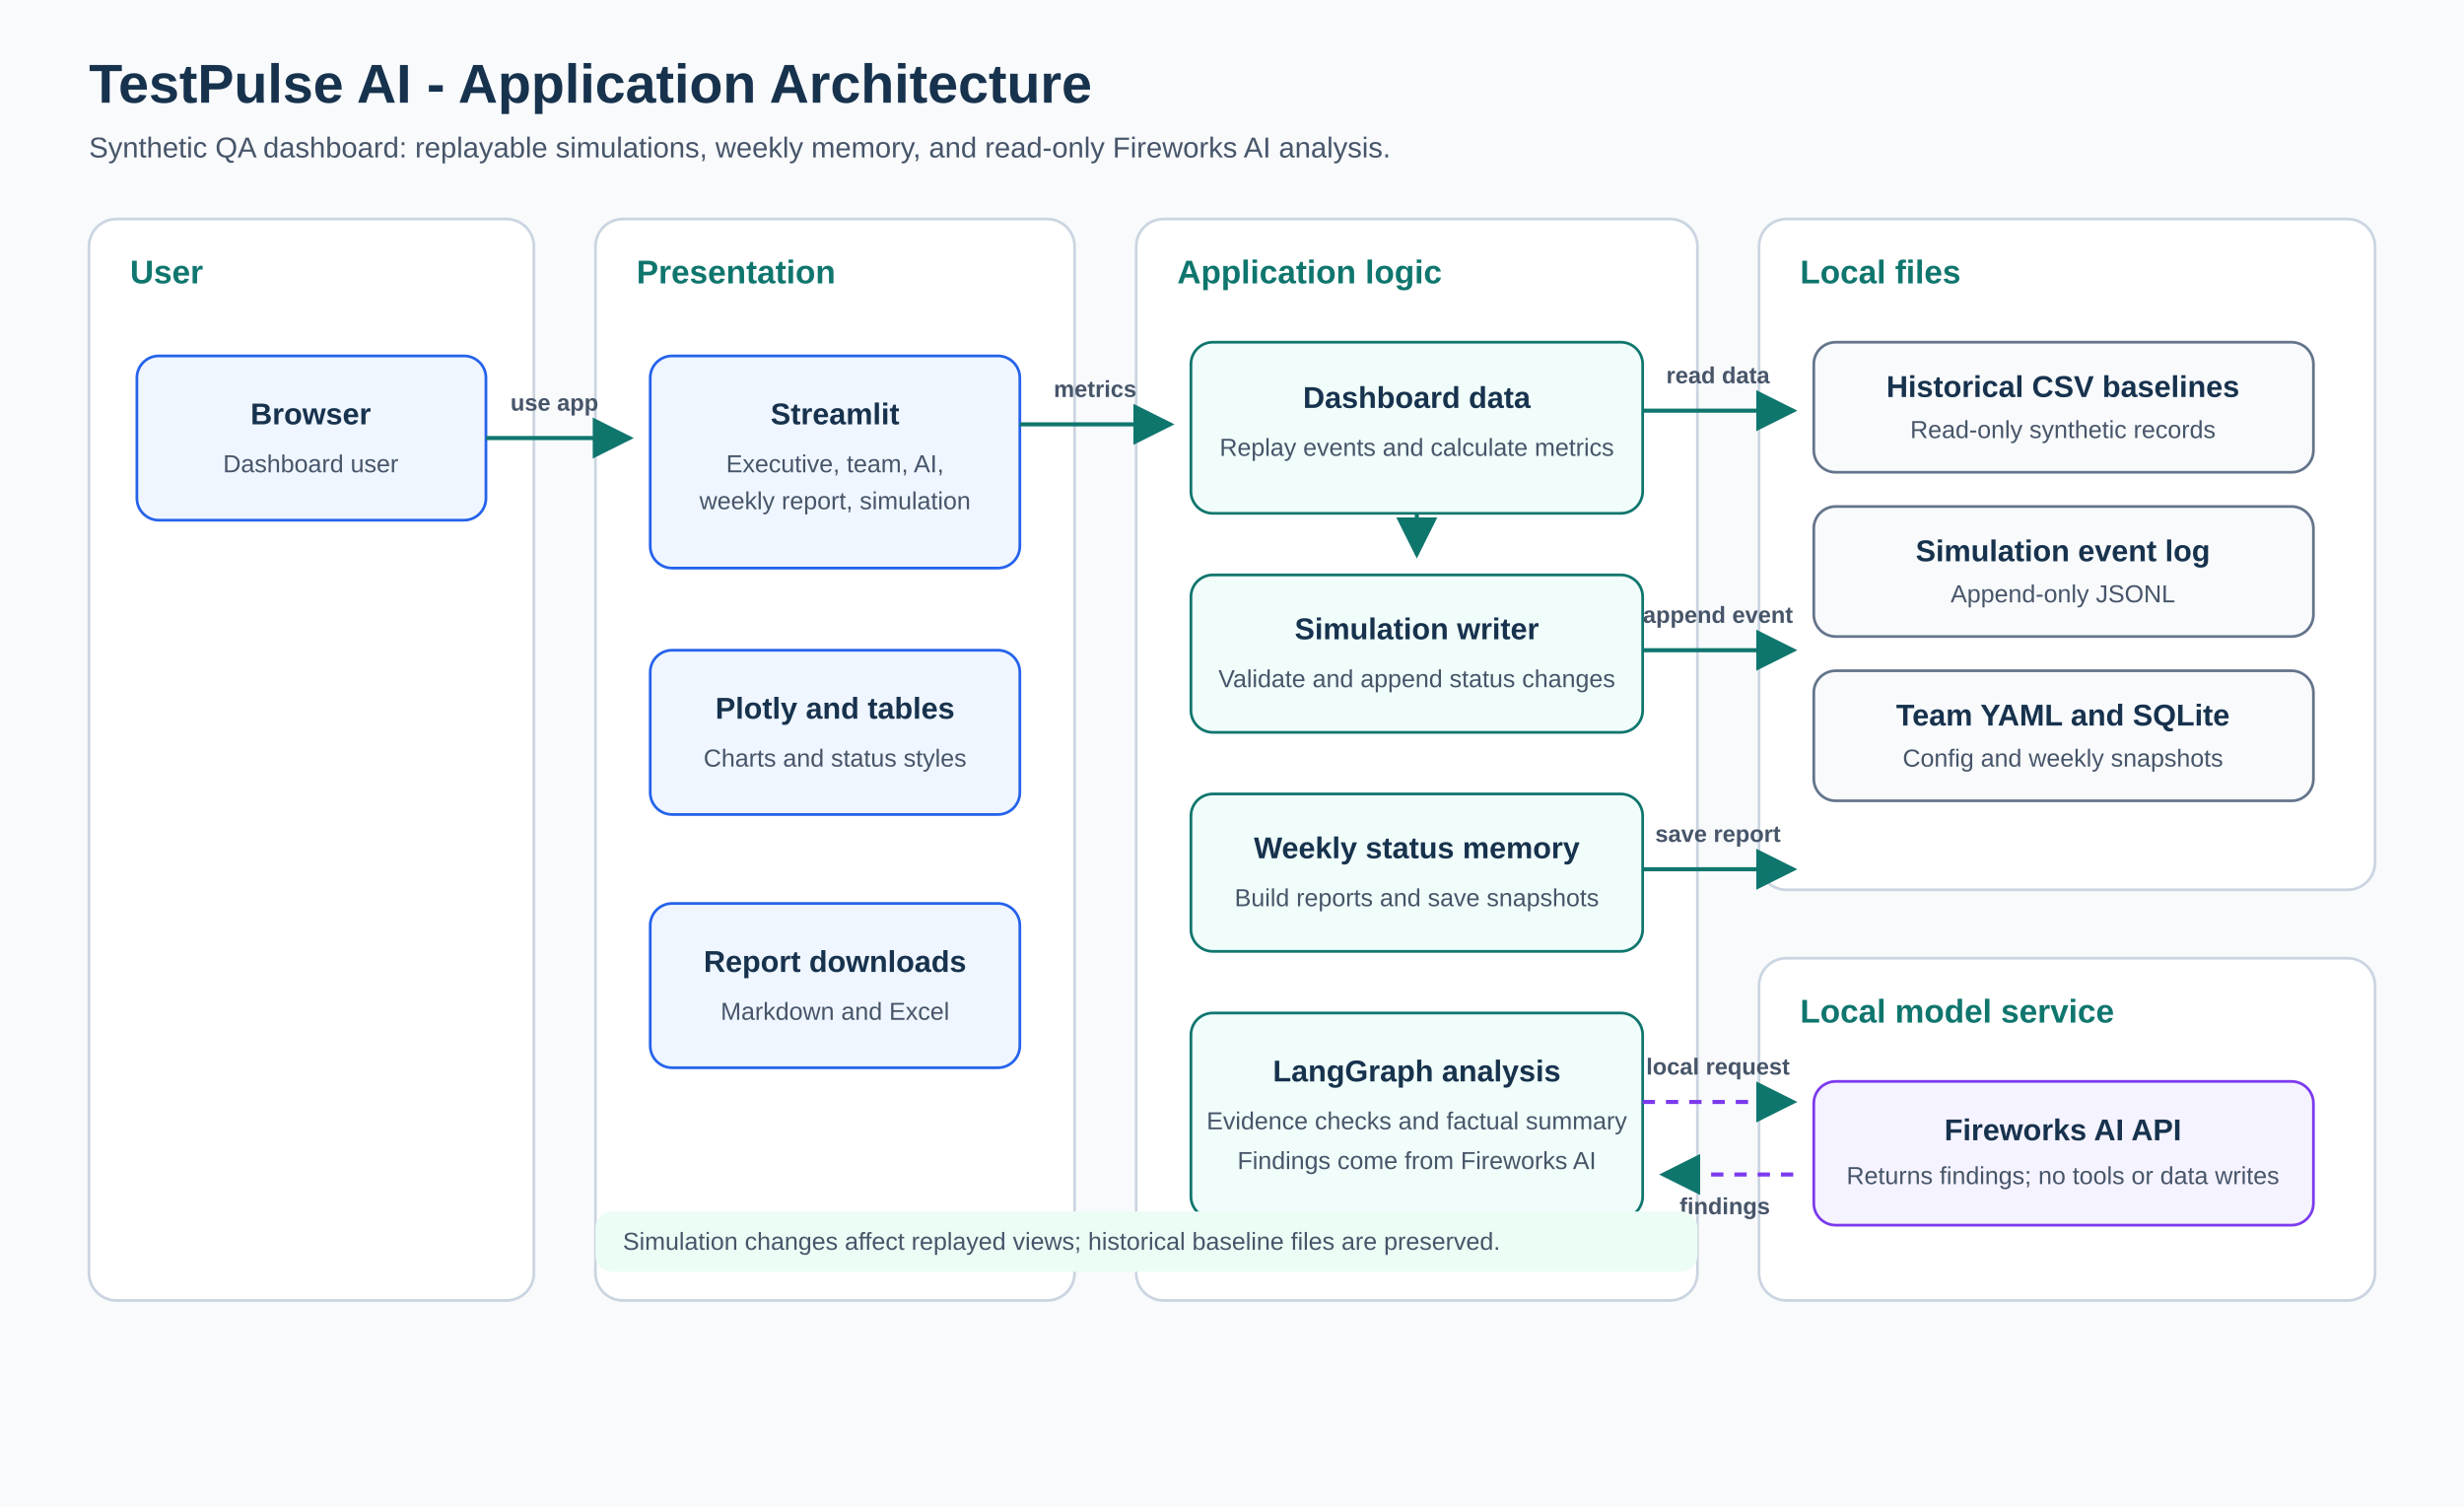
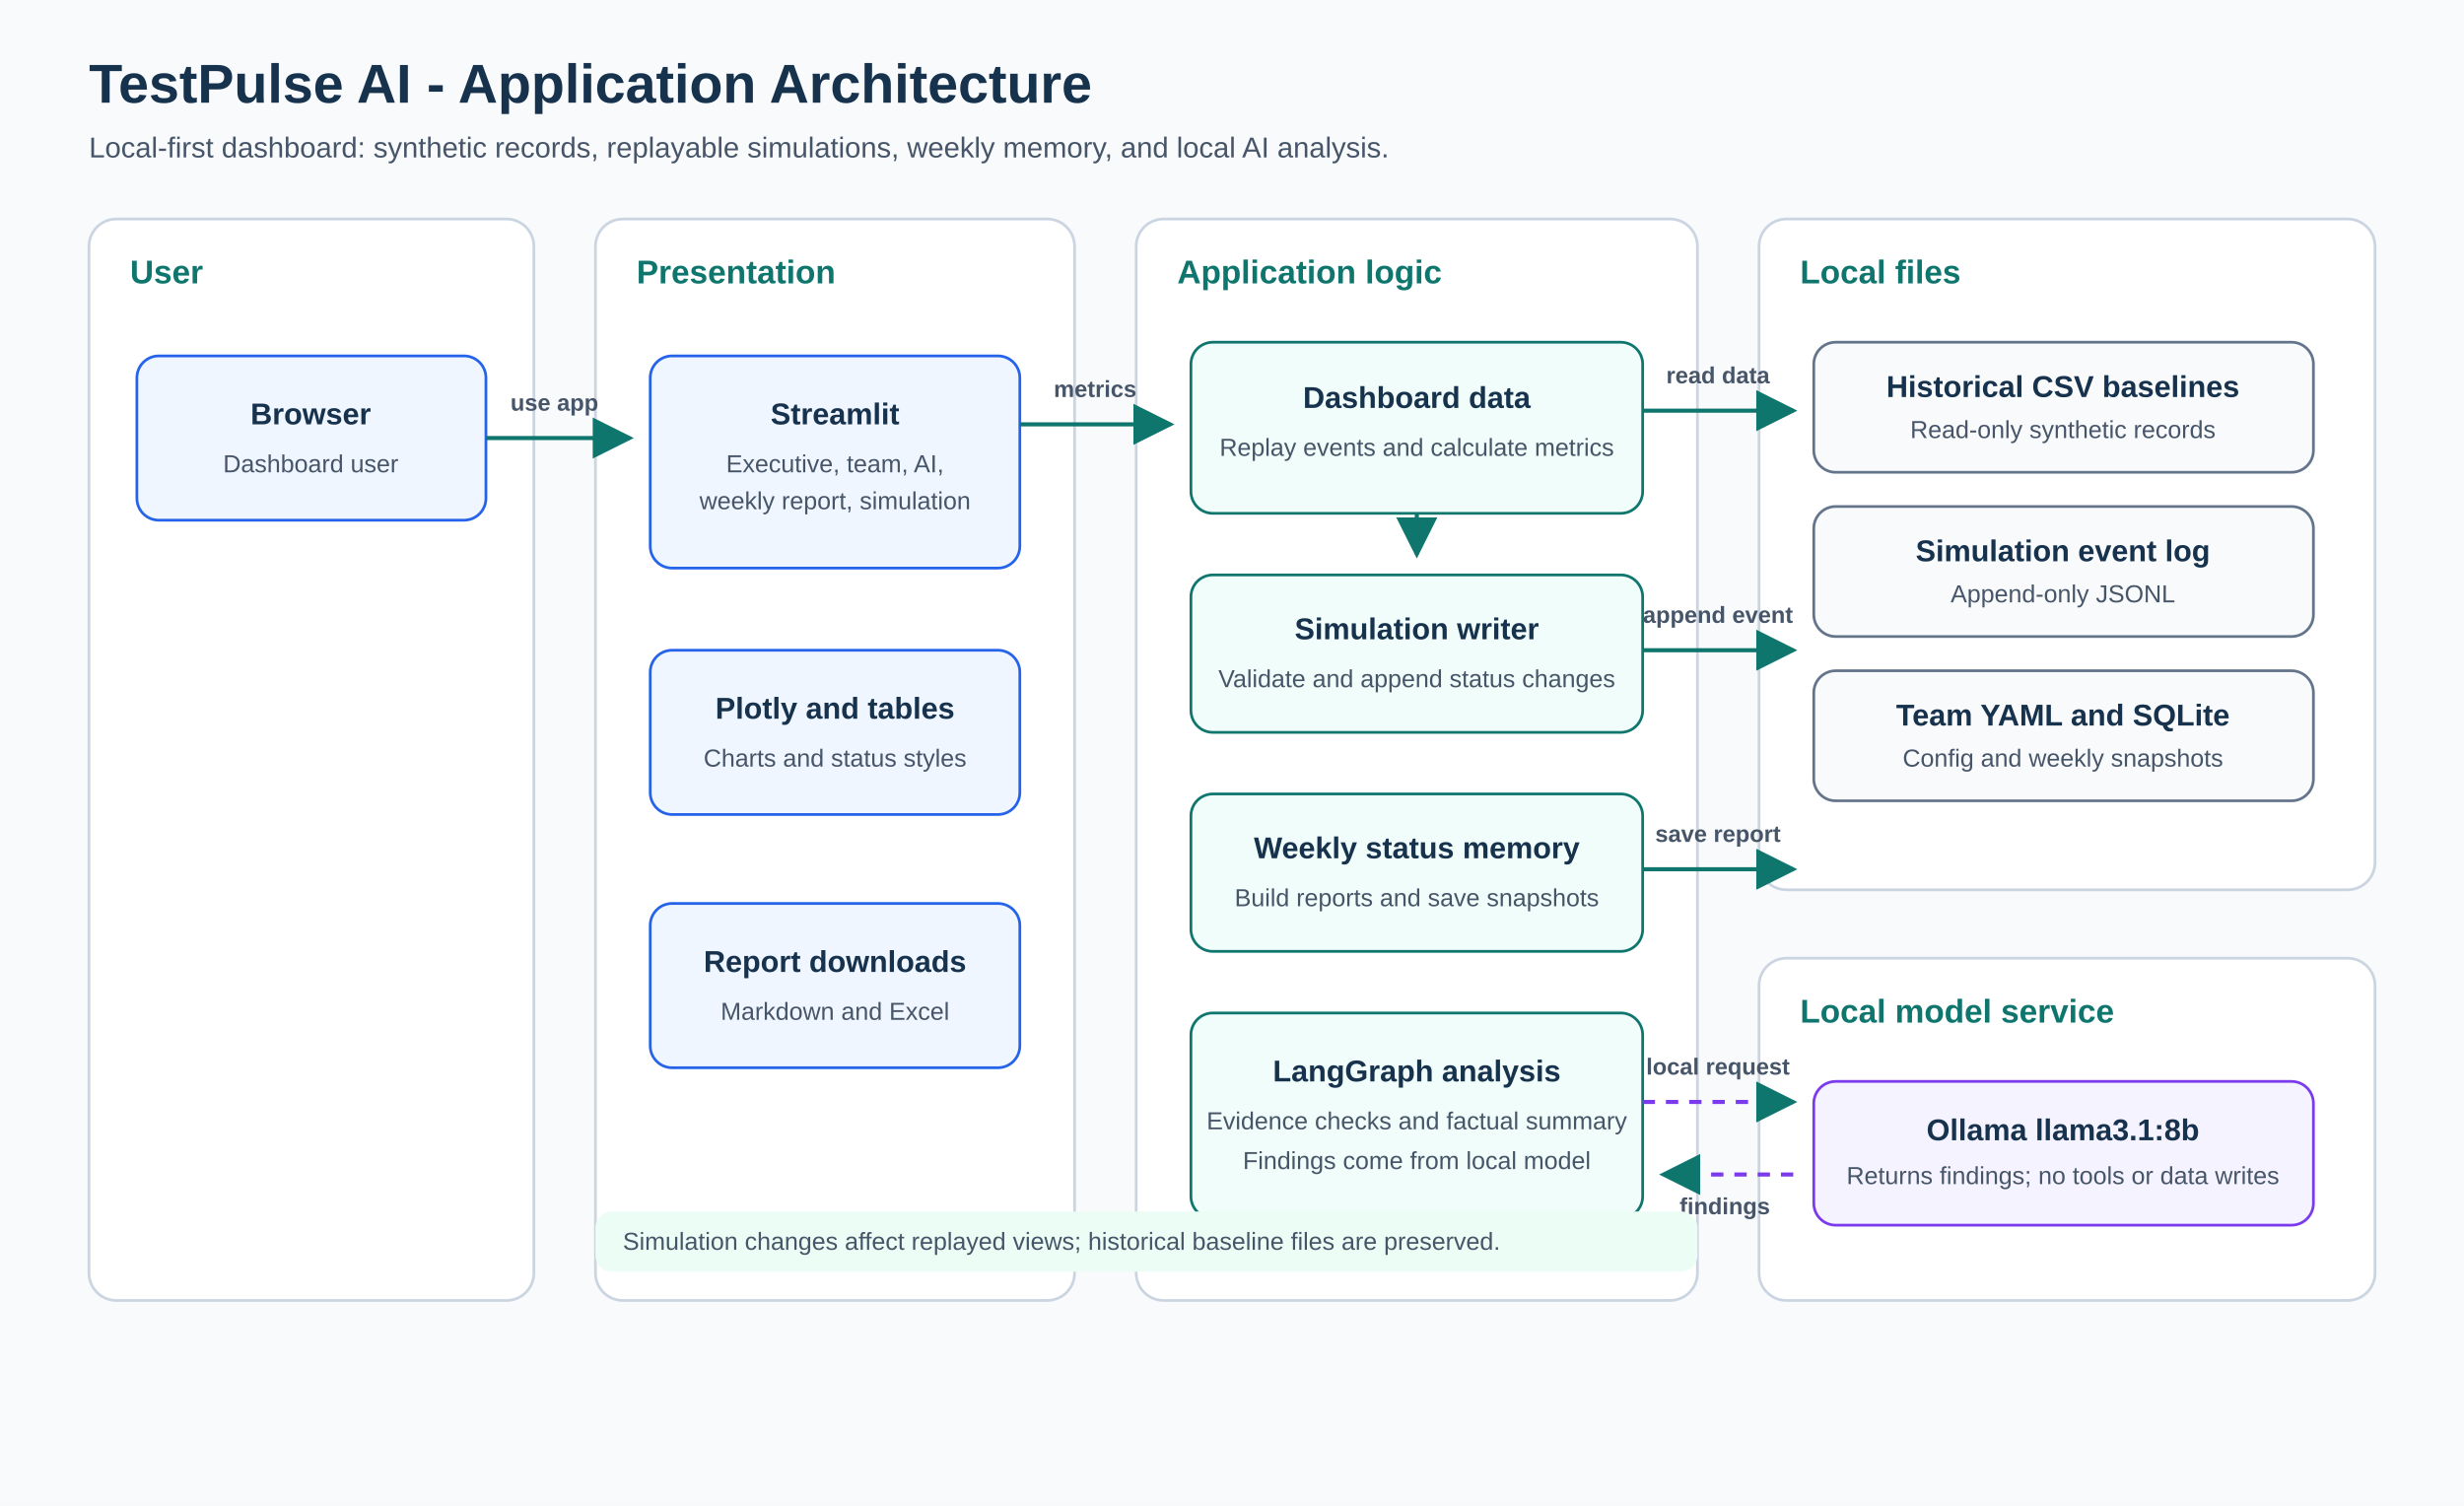
<svg xmlns="http://www.w3.org/2000/svg" width="1800" height="1100" viewBox="0 0 1800 1100" role="img" aria-labelledby="title description">
  <defs>
    <marker id="arrow" markerWidth="12" markerHeight="12" refX="10" refY="6" orient="auto">
      <path d="M1,1 L11,6 L1,11 Z" fill="#0F766E" />
    </marker>
    <style>
      text { font-family: "Segoe UI", Arial, sans-serif; fill: #17324D; }
      .title { font-size: 40px; font-weight: 700; }
      .subtitle { font-size: 21px; fill: #475569; }
      .layer { font-size: 24px; font-weight: 700; fill: #0F766E; }
      .node { font-size: 22px; font-weight: 600; }
      .detail { font-size: 18px; fill: #475569; }
      .group { fill: #FFFFFF; stroke: #CBD5E1; stroke-width: 2; }
      .ui { fill: #EFF6FF; stroke: #2563EB; stroke-width: 2; }
      .logic { fill: #F0FDFA; stroke: #0F766E; stroke-width: 2; }
      .store { fill: #F8FAFC; stroke: #64748B; stroke-width: 2; }
      .model { fill: #F5F3FF; stroke: #7C3AED; stroke-width: 2; }
      .arrow { fill: none; stroke: #0F766E; stroke-width: 3; marker-end: url(#arrow); }
      .dashed { fill: none; stroke: #7C3AED; stroke-width: 3; stroke-dasharray: 9 8; marker-end: url(#arrow); }
      .edge-label { font-size: 17px; font-weight: 600; fill: #475569; }
    </style>
  </defs>
  <rect width="1800" height="1100" fill="#F8FAFC" />
  <text x="65" y="75" class="title">TestPulse AI - Application Architecture</text>
-   <text x="65" y="115" class="subtitle">Synthetic QA dashboard: replayable simulations, weekly memory, and read-only Fireworks AI analysis.</text>
+   <text x="65" y="115" class="subtitle">Local-first dashboard: synthetic records, replayable simulations, weekly memory, and local AI analysis.</text>
  <rect x="65" y="160" width="325" height="790" rx="20" class="group" />
  <text x="95" y="207" class="layer">User</text>
  <rect x="100" y="260" width="255" height="120" rx="16" class="ui" />
  <text x="227" y="310" text-anchor="middle" class="node">Browser</text>
  <text x="227" y="345" text-anchor="middle" class="detail">Dashboard user</text>
  <rect x="435" y="160" width="350" height="790" rx="20" class="group" />
  <text x="465" y="207" class="layer">Presentation</text>
  <rect x="475" y="260" width="270" height="155" rx="16" class="ui" />
  <text x="610" y="310" text-anchor="middle" class="node">Streamlit</text>
  <text x="610" y="345" text-anchor="middle" class="detail">Executive, team, AI,</text>
  <text x="610" y="372" text-anchor="middle" class="detail">weekly report, simulation</text>
  <rect x="475" y="475" width="270" height="120" rx="16" class="ui" />
  <text x="610" y="525" text-anchor="middle" class="node">Plotly and tables</text>
  <text x="610" y="560" text-anchor="middle" class="detail">Charts and status styles</text>
  <rect x="475" y="660" width="270" height="120" rx="16" class="ui" />
  <text x="610" y="710" text-anchor="middle" class="node">Report downloads</text>
  <text x="610" y="745" text-anchor="middle" class="detail">Markdown and Excel</text>
  <rect x="830" y="160" width="410" height="790" rx="20" class="group" />
  <text x="860" y="207" class="layer">Application logic</text>
  <rect x="870" y="250" width="330" height="125" rx="16" class="logic" />
  <text x="1035" y="298" text-anchor="middle" class="node">Dashboard data</text>
  <text x="1035" y="333" text-anchor="middle" class="detail">Replay events and calculate metrics</text>
  <rect x="870" y="420" width="330" height="115" rx="16" class="logic" />
  <text x="1035" y="467" text-anchor="middle" class="node">Simulation writer</text>
  <text x="1035" y="502" text-anchor="middle" class="detail">Validate and append status changes</text>
  <rect x="870" y="580" width="330" height="115" rx="16" class="logic" />
  <text x="1035" y="627" text-anchor="middle" class="node">Weekly status memory</text>
  <text x="1035" y="662" text-anchor="middle" class="detail">Build reports and save snapshots</text>
  <rect x="870" y="740" width="330" height="150" rx="16" class="logic" />
  <text x="1035" y="790" text-anchor="middle" class="node">LangGraph analysis</text>
  <text x="1035" y="825" text-anchor="middle" class="detail">Evidence checks and factual summary</text>
-   <text x="1035" y="854" text-anchor="middle" class="detail">Findings come from Fireworks AI</text>
+   <text x="1035" y="854" text-anchor="middle" class="detail">Findings come from local model</text>
  <rect x="1285" y="160" width="450" height="490" rx="20" class="group" />
  <text x="1315" y="207" class="layer">Local files</text>
  <rect x="1325" y="250" width="365" height="95" rx="16" class="store" />
  <text x="1507" y="290" text-anchor="middle" class="node">Historical CSV baselines</text>
  <text x="1507" y="320" text-anchor="middle" class="detail">Read-only synthetic records</text>
  <rect x="1325" y="370" width="365" height="95" rx="16" class="store" />
  <text x="1507" y="410" text-anchor="middle" class="node">Simulation event log</text>
  <text x="1507" y="440" text-anchor="middle" class="detail">Append-only JSONL</text>
  <rect x="1325" y="490" width="365" height="95" rx="16" class="store" />
  <text x="1507" y="530" text-anchor="middle" class="node">Team YAML and SQLite</text>
  <text x="1507" y="560" text-anchor="middle" class="detail">Config and weekly snapshots</text>
  <rect x="1285" y="700" width="450" height="250" rx="20" class="group" />
  <text x="1315" y="747" class="layer">Local model service</text>
  <rect x="1325" y="790" width="365" height="105" rx="16" class="model" />
-   <text x="1507" y="833" text-anchor="middle" class="node">Fireworks AI API</text>
+   <text x="1507" y="833" text-anchor="middle" class="node">Ollama llama3.1:8b</text>
  <text x="1507" y="865" text-anchor="middle" class="detail">Returns findings; no tools or data writes</text>
  <path d="M355 320 H460" class="arrow" />
  <text x="405" y="300" text-anchor="middle" class="edge-label">use app</text>
  <path d="M745 310 H855" class="arrow" />
  <text x="800" y="290" text-anchor="middle" class="edge-label">metrics</text>
  <path d="M1035 375 V405" class="arrow" />
  <path d="M1200 300 H1310" class="arrow" />
  <text x="1255" y="280" text-anchor="middle" class="edge-label">read data</text>
  <path d="M1200 475 H1310" class="arrow" />
  <text x="1255" y="455" text-anchor="middle" class="edge-label">append event</text>
  <path d="M1200 635 H1310" class="arrow" />
  <text x="1255" y="615" text-anchor="middle" class="edge-label">save report</text>
  <path d="M1200 805 H1310" class="dashed" />
  <text x="1255" y="785" text-anchor="middle" class="edge-label">local request</text>
  <path d="M1310 858 H1215" class="dashed" />
  <text x="1260" y="887" text-anchor="middle" class="edge-label">findings</text>
  <rect x="435" y="885" width="805" height="44" rx="12" fill="#ECFDF5" />
  <text x="455" y="913" class="detail">Simulation changes affect replayed views; historical baseline files are preserved.</text>
</svg>
